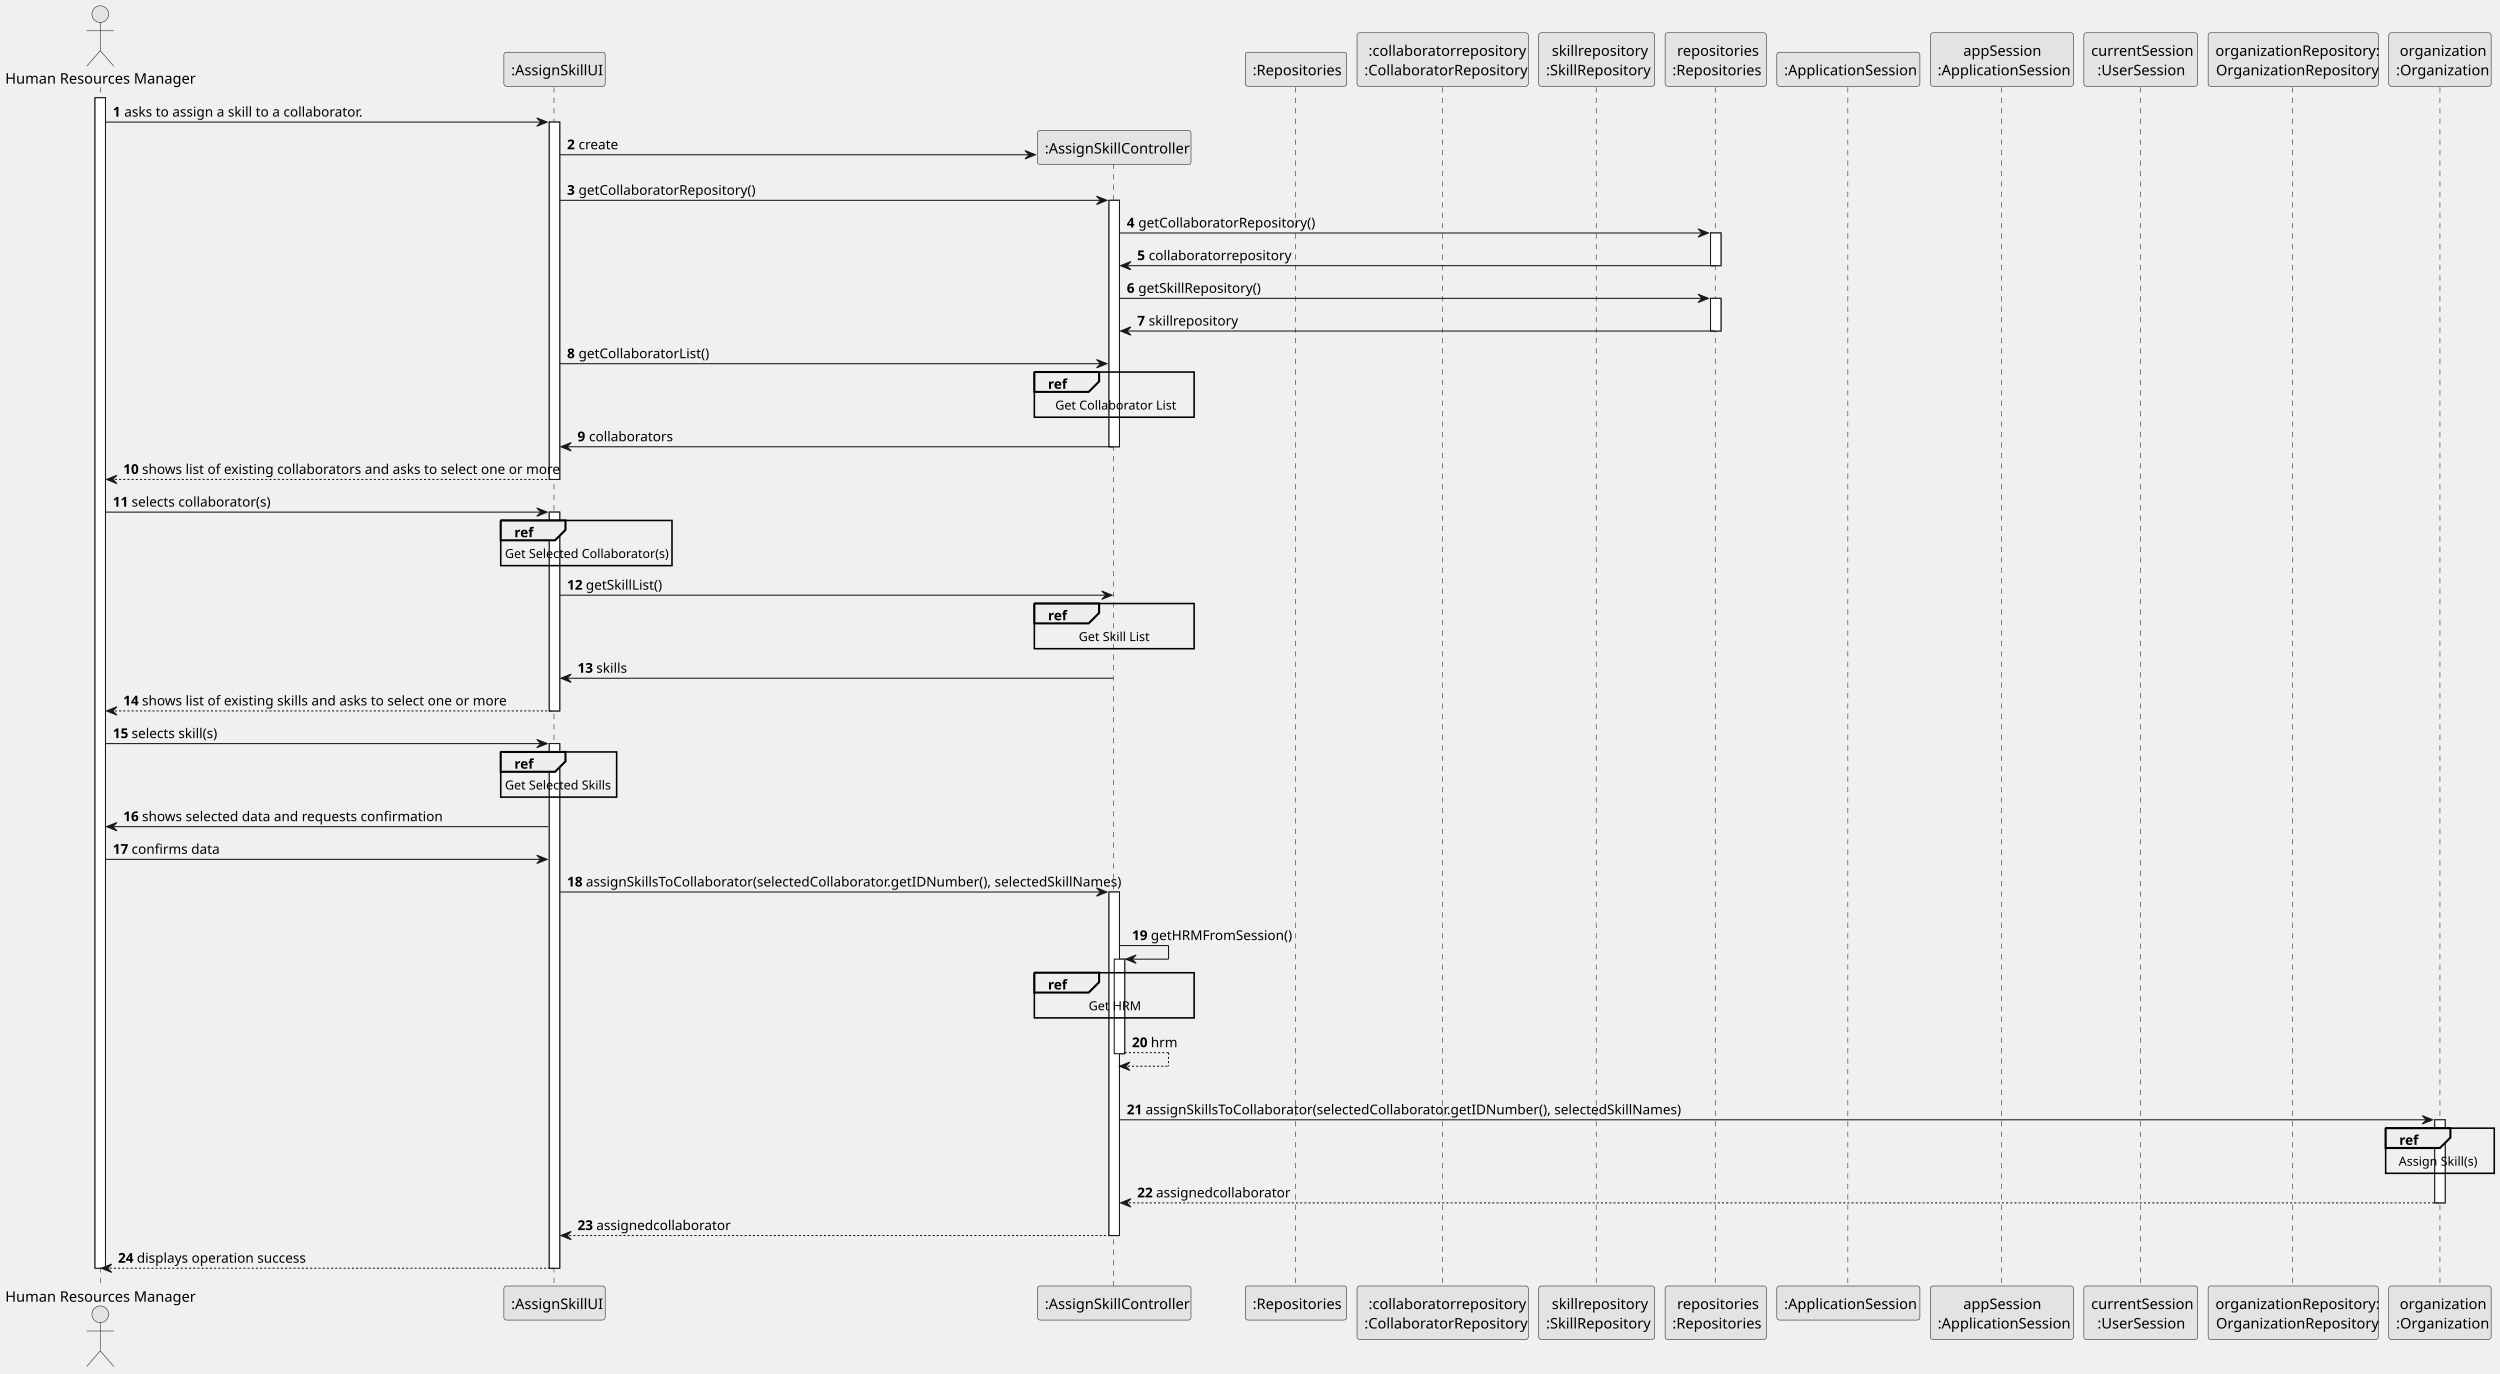
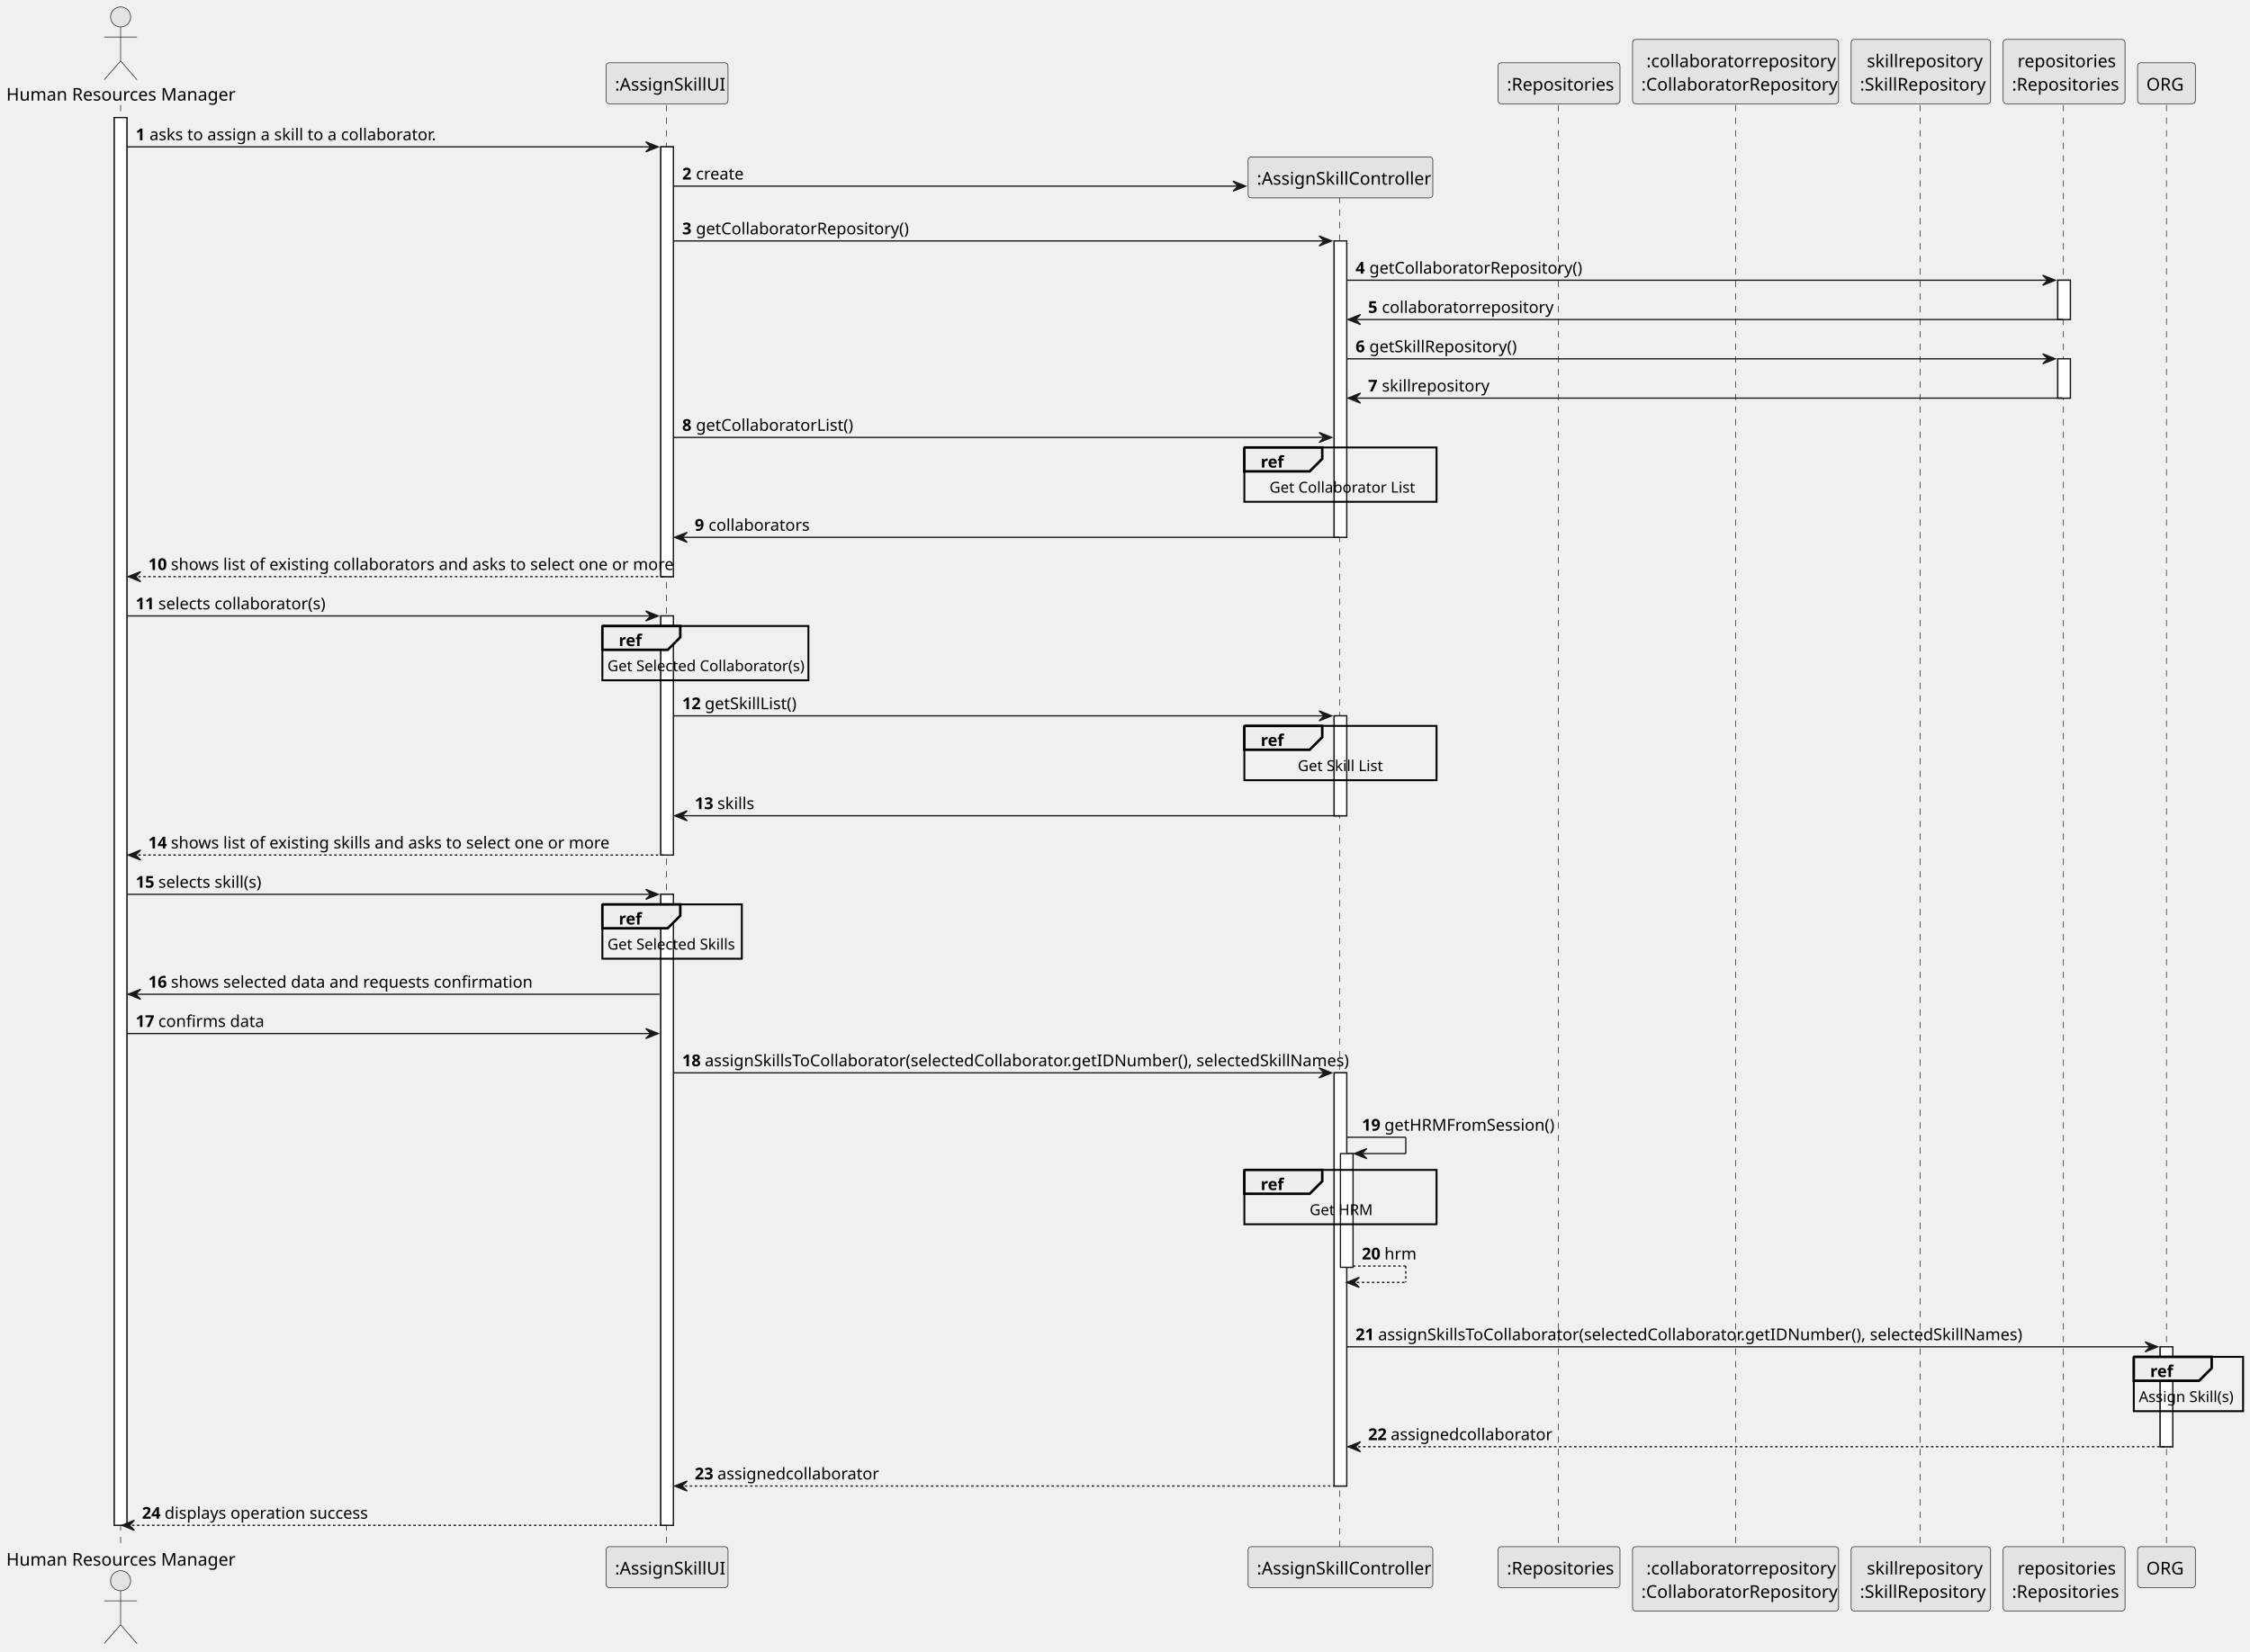
- <svg xmlns="http://www.w3.org/2000/svg" contentStyleType="text/css" height="1315px" preserveAspectRatio="none" style="width:2394px;height:1315px;background:#FFFFFF;" version="1.1" viewBox="0 0 2394 1315" width="2394px" zoomAndPan="magnify">
+ <svg xmlns="http://www.w3.org/2000/svg" contentStyleType="text/css" height="1315px" preserveAspectRatio="none" style="width:1791px;height:1315px;background:#FFFFFF;" version="1.1" viewBox="0 0 1791 1315" width="1791px" zoomAndPan="magnify">
  <defs />
  <g>
    <rect fill="#FFFFFF" height="1120.826" style="stroke:#181818;stroke-width:1.0;" width="10" x="91" y="93.621" />
    <rect fill="#FFFFFF" height="342.201" style="stroke:#181818;stroke-width:1.0;" width="10" x="526" y="116.912" />
    <rect fill="#FFFFFF" height="190.377" style="stroke:#181818;stroke-width:1.0;" width="10" x="526" y="490.404" />
    <rect fill="#FFFFFF" height="502.375" style="stroke:#181818;stroke-width:1.0;" width="10" x="526" y="712.072" />
    <rect fill="#FFFFFF" height="235.998" style="stroke:#181818;stroke-width:1.0;" width="10" x="1062" y="191.824" />
+     <rect fill="#FFFFFF" height="79.543" style="stroke:#181818;stroke-width:1.0;" width="10" x="1062" y="569.947" />
    <rect fill="#FFFFFF" height="328.959" style="stroke:#181818;stroke-width:1.0;" width="10" x="1062" y="854.197" />
    <rect fill="#FFFFFF" height="90.543" style="stroke:#181818;stroke-width:1.0;" width="10" x="1067" y="918.488" />
    <rect fill="#FFFFFF" height="31.291" style="stroke:#181818;stroke-width:1.0;" width="10" x="1638" y="223.115" />
    <rect fill="#FFFFFF" height="31.291" style="stroke:#181818;stroke-width:1.0;" width="10" x="1638" y="285.697" />
-     <rect fill="#FFFFFF" height="79.543" style="stroke:#181818;stroke-width:1.0;" width="10" x="2331.5" y="1072.322" />
+     <rect fill="#FFFFFF" height="79.543" style="stroke:#181818;stroke-width:1.0;" width="10" x="1719.5" y="1072.322" />
    <line style="stroke:#181818;stroke-width:0.5;stroke-dasharray:5.0,5.0;" x1="96" x2="96" y1="83.621" y2="1232.447" />
    <line style="stroke:#181818;stroke-width:0.5;stroke-dasharray:5.0,5.0;" x1="530.5" x2="530.5" y1="83.621" y2="1232.447" />
    <line style="stroke:#181818;stroke-width:0.5;stroke-dasharray:5.0,5.0;" x1="1066.5" x2="1066.5" y1="156.723" y2="1232.447" />
    <line style="stroke:#181818;stroke-width:0.5;stroke-dasharray:5.0,5.0;" x1="1240.5" x2="1240.5" y1="83.621" y2="1232.447" />
    <line style="stroke:#181818;stroke-width:0.5;stroke-dasharray:5.0,5.0;" x1="1381.5" x2="1381.5" y1="83.621" y2="1232.447" />
    <line style="stroke:#181818;stroke-width:0.5;stroke-dasharray:5.0,5.0;" x1="1528.5" x2="1528.5" y1="83.621" y2="1232.447" />
    <line style="stroke:#181818;stroke-width:0.5;stroke-dasharray:5.0,5.0;" x1="1642.5" x2="1642.5" y1="83.621" y2="1232.447" />
-     <line style="stroke:#181818;stroke-width:0.5;stroke-dasharray:5.0,5.0;" x1="1769.5" x2="1769.5" y1="83.621" y2="1232.447" />
-     <line style="stroke:#181818;stroke-width:0.5;stroke-dasharray:5.0,5.0;" x1="1916.5" x2="1916.5" y1="83.621" y2="1232.447" />
-     <line style="stroke:#181818;stroke-width:0.5;stroke-dasharray:5.0,5.0;" x1="2049.5" x2="2049.5" y1="83.621" y2="1232.447" />
-     <line style="stroke:#181818;stroke-width:0.5;stroke-dasharray:5.0,5.0;" x1="2195.5" x2="2195.5" y1="83.621" y2="1232.447" />
-     <line style="stroke:#181818;stroke-width:0.5;stroke-dasharray:5.0,5.0;" x1="2336.5" x2="2336.5" y1="83.621" y2="1232.447" />
+     <line style="stroke:#181818;stroke-width:0.5;stroke-dasharray:5.0,5.0;" x1="1724.5" x2="1724.5" y1="83.621" y2="1232.447" />
    <text fill="#000000" font-family="sans-serif" font-size="14" lengthAdjust="spacing" textLength="176" x="5" y="80.107">Human Resources Manager</text>
    <ellipse cx="96" cy="13.5" fill="#E3E3E3" rx="8" ry="8" style="stroke:#181818;stroke-width:0.5;" />
    <path d="M96,21.5 L96,48.5 M83,29.5 L109,29.5 M96,48.5 L83,63.5 M96,48.5 L109,63.5 " fill="none" style="stroke:#181818;stroke-width:0.5;" />
    <text fill="#000000" font-family="sans-serif" font-size="14" lengthAdjust="spacing" textLength="176" x="5" y="1246.555">Human Resources Manager</text>
    <ellipse cx="96" cy="1258.568" fill="#E3E3E3" rx="8" ry="8" style="stroke:#181818;stroke-width:0.5;" />
    <path d="M96,1266.568 L96,1293.568 M83,1274.568 L109,1274.568 M96,1293.568 L83,1308.568 M96,1293.568 L109,1308.568 " fill="none" style="stroke:#181818;stroke-width:0.5;" />
    <rect fill="#E3E3E3" height="32.621" rx="2.5" ry="2.5" style="stroke:#181818;stroke-width:0.5;" width="97" x="482.5" y="50" />
    <text fill="#000000" font-family="sans-serif" font-size="14" lengthAdjust="spacing" textLength="83" x="489.5" y="72.107">:AssignSkillUI</text>
    <rect fill="#E3E3E3" height="32.621" rx="2.5" ry="2.5" style="stroke:#181818;stroke-width:0.5;" width="97" x="482.5" y="1231.447" />
    <text fill="#000000" font-family="sans-serif" font-size="14" lengthAdjust="spacing" textLength="83" x="489.5" y="1253.555">:AssignSkillUI</text>
    <rect fill="#E3E3E3" height="32.621" rx="2.5" ry="2.5" style="stroke:#181818;stroke-width:0.5;" width="147" x="993.5" y="1231.447" />
    <text fill="#000000" font-family="sans-serif" font-size="14" lengthAdjust="spacing" textLength="133" x="1000.5" y="1253.555">:AssignSkillController</text>
    <rect fill="#E3E3E3" height="32.621" rx="2.5" ry="2.5" style="stroke:#181818;stroke-width:0.5;" width="97" x="1192.5" y="50" />
    <text fill="#000000" font-family="sans-serif" font-size="14" lengthAdjust="spacing" textLength="83" x="1199.5" y="72.107">:Repositories</text>
    <rect fill="#E3E3E3" height="32.621" rx="2.5" ry="2.5" style="stroke:#181818;stroke-width:0.5;" width="97" x="1192.5" y="1231.447" />
    <text fill="#000000" font-family="sans-serif" font-size="14" lengthAdjust="spacing" textLength="83" x="1199.5" y="1253.555">:Repositories</text>
    <rect fill="#E3E3E3" height="51.242" rx="2.5" ry="2.5" style="stroke:#181818;stroke-width:0.5;" width="164" x="1299.5" y="31.379" />
    <text fill="#000000" font-family="sans-serif" font-size="14" lengthAdjust="spacing" textLength="142" x="1310.5" y="53.486">:collaboratorrepository</text>
    <text fill="#000000" font-family="sans-serif" font-size="14" lengthAdjust="spacing" textLength="150" x="1306.5" y="72.107">:CollaboratorRepository</text>
    <rect fill="#E3E3E3" height="51.242" rx="2.5" ry="2.5" style="stroke:#181818;stroke-width:0.5;" width="164" x="1299.5" y="1231.447" />
    <text fill="#000000" font-family="sans-serif" font-size="14" lengthAdjust="spacing" textLength="142" x="1310.5" y="1253.555">:collaboratorrepository</text>
    <text fill="#000000" font-family="sans-serif" font-size="14" lengthAdjust="spacing" textLength="150" x="1306.5" y="1272.176">:CollaboratorRepository</text>
    <rect fill="#E3E3E3" height="51.242" rx="2.5" ry="2.5" style="stroke:#181818;stroke-width:0.5;" width="111" x="1473.5" y="31.379" />
    <text fill="#000000" font-family="sans-serif" font-size="14" lengthAdjust="spacing" textLength="86" x="1486" y="53.486">skillrepository</text>
    <text fill="#000000" font-family="sans-serif" font-size="14" lengthAdjust="spacing" textLength="97" x="1480.5" y="72.107">:SkillRepository</text>
    <rect fill="#E3E3E3" height="51.242" rx="2.5" ry="2.5" style="stroke:#181818;stroke-width:0.5;" width="111" x="1473.5" y="1231.447" />
    <text fill="#000000" font-family="sans-serif" font-size="14" lengthAdjust="spacing" textLength="86" x="1486" y="1253.555">skillrepository</text>
    <text fill="#000000" font-family="sans-serif" font-size="14" lengthAdjust="spacing" textLength="97" x="1480.5" y="1272.176">:SkillRepository</text>
    <rect fill="#E3E3E3" height="51.242" rx="2.5" ry="2.5" style="stroke:#181818;stroke-width:0.5;" width="97" x="1594.5" y="31.379" />
    <text fill="#000000" font-family="sans-serif" font-size="14" lengthAdjust="spacing" textLength="74" x="1606" y="53.486">repositories</text>
    <text fill="#000000" font-family="sans-serif" font-size="14" lengthAdjust="spacing" textLength="83" x="1601.5" y="72.107">:Repositories</text>
    <rect fill="#E3E3E3" height="51.242" rx="2.5" ry="2.5" style="stroke:#181818;stroke-width:0.5;" width="97" x="1594.5" y="1231.447" />
    <text fill="#000000" font-family="sans-serif" font-size="14" lengthAdjust="spacing" textLength="74" x="1606" y="1253.555">repositories</text>
    <text fill="#000000" font-family="sans-serif" font-size="14" lengthAdjust="spacing" textLength="83" x="1601.5" y="1272.176">:Repositories</text>
-     <rect fill="#E3E3E3" height="32.621" rx="2.5" ry="2.5" style="stroke:#181818;stroke-width:0.5;" width="137" x="1701.5" y="50" />
-     <text fill="#000000" font-family="sans-serif" font-size="14" lengthAdjust="spacing" textLength="123" x="1708.5" y="72.107">:ApplicationSession</text>
-     <rect fill="#E3E3E3" height="32.621" rx="2.5" ry="2.5" style="stroke:#181818;stroke-width:0.5;" width="137" x="1701.5" y="1231.447" />
-     <text fill="#000000" font-family="sans-serif" font-size="14" lengthAdjust="spacing" textLength="123" x="1708.5" y="1253.555">:ApplicationSession</text>
-     <rect fill="#E3E3E3" height="51.242" rx="2.5" ry="2.5" style="stroke:#181818;stroke-width:0.5;" width="137" x="1848.5" y="31.379" />
-     <text fill="#000000" font-family="sans-serif" font-size="14" lengthAdjust="spacing" textLength="74" x="1880" y="53.486">appSession</text>
-     <text fill="#000000" font-family="sans-serif" font-size="14" lengthAdjust="spacing" textLength="123" x="1855.5" y="72.107">:ApplicationSession</text>
-     <rect fill="#E3E3E3" height="51.242" rx="2.5" ry="2.5" style="stroke:#181818;stroke-width:0.5;" width="137" x="1848.5" y="1231.447" />
-     <text fill="#000000" font-family="sans-serif" font-size="14" lengthAdjust="spacing" textLength="74" x="1880" y="1253.555">appSession</text>
-     <text fill="#000000" font-family="sans-serif" font-size="14" lengthAdjust="spacing" textLength="123" x="1855.5" y="1272.176">:ApplicationSession</text>
-     <rect fill="#E3E3E3" height="51.242" rx="2.5" ry="2.5" style="stroke:#181818;stroke-width:0.5;" width="109" x="1995.5" y="31.379" />
-     <text fill="#000000" font-family="sans-serif" font-size="14" lengthAdjust="spacing" textLength="95" x="2002.5" y="53.486">currentSession</text>
-     <text fill="#000000" font-family="sans-serif" font-size="14" lengthAdjust="spacing" textLength="83" x="2008.5" y="72.107">:UserSession</text>
-     <rect fill="#E3E3E3" height="51.242" rx="2.5" ry="2.5" style="stroke:#181818;stroke-width:0.5;" width="109" x="1995.5" y="1231.447" />
-     <text fill="#000000" font-family="sans-serif" font-size="14" lengthAdjust="spacing" textLength="95" x="2002.5" y="1253.555">currentSession</text>
-     <text fill="#000000" font-family="sans-serif" font-size="14" lengthAdjust="spacing" textLength="83" x="2008.5" y="1272.176">:UserSession</text>
-     <rect fill="#E3E3E3" height="51.242" rx="2.5" ry="2.5" style="stroke:#181818;stroke-width:0.5;" width="163" x="2114.5" y="31.379" />
-     <text fill="#000000" font-family="sans-serif" font-size="14" lengthAdjust="spacing" textLength="149" x="2121.5" y="53.486">organizationRepository:</text>
-     <text fill="#000000" font-family="sans-serif" font-size="14" lengthAdjust="spacing" textLength="148" x="2122" y="72.107">OrganizationRepository</text>
-     <rect fill="#E3E3E3" height="51.242" rx="2.5" ry="2.5" style="stroke:#181818;stroke-width:0.5;" width="163" x="2114.5" y="1231.447" />
-     <text fill="#000000" font-family="sans-serif" font-size="14" lengthAdjust="spacing" textLength="149" x="2121.5" y="1253.555">organizationRepository:</text>
-     <text fill="#000000" font-family="sans-serif" font-size="14" lengthAdjust="spacing" textLength="148" x="2122" y="1272.176">OrganizationRepository</text>
-     <rect fill="#E3E3E3" height="51.242" rx="2.5" ry="2.5" style="stroke:#181818;stroke-width:0.5;" width="98" x="2287.5" y="31.379" />
-     <text fill="#000000" font-family="sans-serif" font-size="14" lengthAdjust="spacing" textLength="77" x="2298" y="53.486">organization</text>
-     <text fill="#000000" font-family="sans-serif" font-size="14" lengthAdjust="spacing" textLength="84" x="2294.5" y="72.107">:Organization</text>
-     <rect fill="#E3E3E3" height="51.242" rx="2.5" ry="2.5" style="stroke:#181818;stroke-width:0.5;" width="98" x="2287.5" y="1231.447" />
-     <text fill="#000000" font-family="sans-serif" font-size="14" lengthAdjust="spacing" textLength="77" x="2298" y="1253.555">organization</text>
-     <text fill="#000000" font-family="sans-serif" font-size="14" lengthAdjust="spacing" textLength="84" x="2294.5" y="1272.176">:Organization</text>
+     <rect fill="#E3E3E3" height="32.621" rx="2.5" ry="2.5" style="stroke:#181818;stroke-width:0.5;" width="46" x="1701.5" y="50" />
+     <text fill="#000000" font-family="sans-serif" font-size="14" lengthAdjust="spacing" textLength="32" x="1708.5" y="72.107">ORG</text>
+     <rect fill="#E3E3E3" height="32.621" rx="2.5" ry="2.5" style="stroke:#181818;stroke-width:0.5;" width="46" x="1701.5" y="1231.447" />
+     <text fill="#000000" font-family="sans-serif" font-size="14" lengthAdjust="spacing" textLength="32" x="1708.5" y="1253.555">ORG</text>
    <rect fill="#FFFFFF" height="1120.826" style="stroke:#181818;stroke-width:1.0;" width="10" x="91" y="93.621" />
    <rect fill="#FFFFFF" height="342.201" style="stroke:#181818;stroke-width:1.0;" width="10" x="526" y="116.912" />
    <rect fill="#FFFFFF" height="190.377" style="stroke:#181818;stroke-width:1.0;" width="10" x="526" y="490.404" />
    <rect fill="#FFFFFF" height="502.375" style="stroke:#181818;stroke-width:1.0;" width="10" x="526" y="712.072" />
    <rect fill="#FFFFFF" height="235.998" style="stroke:#181818;stroke-width:1.0;" width="10" x="1062" y="191.824" />
+     <rect fill="#FFFFFF" height="79.543" style="stroke:#181818;stroke-width:1.0;" width="10" x="1062" y="569.947" />
    <rect fill="#FFFFFF" height="328.959" style="stroke:#181818;stroke-width:1.0;" width="10" x="1062" y="854.197" />
    <rect fill="#FFFFFF" height="90.543" style="stroke:#181818;stroke-width:1.0;" width="10" x="1067" y="918.488" />
    <rect fill="#FFFFFF" height="31.291" style="stroke:#181818;stroke-width:1.0;" width="10" x="1638" y="223.115" />
    <rect fill="#FFFFFF" height="31.291" style="stroke:#181818;stroke-width:1.0;" width="10" x="1638" y="285.697" />
-     <rect fill="#FFFFFF" height="79.543" style="stroke:#181818;stroke-width:1.0;" width="10" x="2331.5" y="1072.322" />
+     <rect fill="#FFFFFF" height="79.543" style="stroke:#181818;stroke-width:1.0;" width="10" x="1719.5" y="1072.322" />
    <polygon fill="#181818" points="514,112.912,524,116.912,514,120.912,518,116.912" style="stroke:#181818;stroke-width:1.0;" />
    <line style="stroke:#181818;stroke-width:1.0;" x1="101" x2="520" y1="116.912" y2="116.912" />
    <text fill="#000000" font-family="sans-serif" font-size="13" font-weight="bold" lengthAdjust="spacing" textLength="7" x="108" y="111.649">1</text>
    <text fill="#000000" font-family="sans-serif" font-size="13" lengthAdjust="spacing" textLength="224" x="119" y="111.649">asks to assign a skill to a collaborator.</text>
    <polygon fill="#181818" points="981.5,144.203,991.5,148.203,981.5,152.203,985.5,148.203" style="stroke:#181818;stroke-width:1.0;" />
    <line style="stroke:#181818;stroke-width:1.0;" x1="536" x2="987.5" y1="148.203" y2="148.203" />
    <text fill="#000000" font-family="sans-serif" font-size="13" font-weight="bold" lengthAdjust="spacing" textLength="7" x="543" y="142.94">2</text>
    <text fill="#000000" font-family="sans-serif" font-size="13" lengthAdjust="spacing" textLength="36" x="554" y="142.94">create</text>
    <rect fill="#E3E3E3" height="32.621" rx="2.5" ry="2.5" style="stroke:#181818;stroke-width:0.5;" width="147" x="993.5" y="124.912" />
    <text fill="#000000" font-family="sans-serif" font-size="14" lengthAdjust="spacing" textLength="133" x="1000.5" y="147.019">:AssignSkillController</text>
    <polygon fill="#181818" points="1050,187.824,1060,191.824,1050,195.824,1054,191.824" style="stroke:#181818;stroke-width:1.0;" />
    <line style="stroke:#181818;stroke-width:1.0;" x1="536" x2="1056" y1="191.824" y2="191.824" />
    <text fill="#000000" font-family="sans-serif" font-size="13" font-weight="bold" lengthAdjust="spacing" textLength="7" x="543" y="186.561">3</text>
    <text fill="#000000" font-family="sans-serif" font-size="13" lengthAdjust="spacing" textLength="157" x="554" y="186.561">getCollaboratorRepository()</text>
    <polygon fill="#181818" points="1626,219.115,1636,223.115,1626,227.115,1630,223.115" style="stroke:#181818;stroke-width:1.0;" />
    <line style="stroke:#181818;stroke-width:1.0;" x1="1072" x2="1632" y1="223.115" y2="223.115" />
    <text fill="#000000" font-family="sans-serif" font-size="13" font-weight="bold" lengthAdjust="spacing" textLength="7" x="1079" y="217.852">4</text>
    <text fill="#000000" font-family="sans-serif" font-size="13" lengthAdjust="spacing" textLength="157" x="1090" y="217.852">getCollaboratorRepository()</text>
    <polygon fill="#181818" points="1083,250.406,1073,254.406,1083,258.406,1079,254.406" style="stroke:#181818;stroke-width:1.0;" />
    <line style="stroke:#181818;stroke-width:1.0;" x1="1077" x2="1642" y1="254.406" y2="254.406" />
    <text fill="#000000" font-family="sans-serif" font-size="13" font-weight="bold" lengthAdjust="spacing" textLength="7" x="1089" y="249.144">5</text>
    <text fill="#000000" font-family="sans-serif" font-size="13" lengthAdjust="spacing" textLength="124" x="1100" y="249.144">collaboratorrepository</text>
    <polygon fill="#181818" points="1626,281.697,1636,285.697,1626,289.697,1630,285.697" style="stroke:#181818;stroke-width:1.0;" />
    <line style="stroke:#181818;stroke-width:1.0;" x1="1072" x2="1632" y1="285.697" y2="285.697" />
    <text fill="#000000" font-family="sans-serif" font-size="13" font-weight="bold" lengthAdjust="spacing" textLength="7" x="1079" y="280.435">6</text>
    <text fill="#000000" font-family="sans-serif" font-size="13" lengthAdjust="spacing" textLength="113" x="1090" y="280.435">getSkillRepository()</text>
    <polygon fill="#181818" points="1083,312.988,1073,316.988,1083,320.988,1079,316.988" style="stroke:#181818;stroke-width:1.0;" />
    <line style="stroke:#181818;stroke-width:1.0;" x1="1077" x2="1642" y1="316.988" y2="316.988" />
    <text fill="#000000" font-family="sans-serif" font-size="13" font-weight="bold" lengthAdjust="spacing" textLength="7" x="1089" y="311.726">7</text>
    <text fill="#000000" font-family="sans-serif" font-size="13" lengthAdjust="spacing" textLength="80" x="1100" y="311.726">skillrepository</text>
    <polygon fill="#181818" points="1050,344.279,1060,348.279,1050,352.279,1054,348.279" style="stroke:#181818;stroke-width:1.0;" />
    <line style="stroke:#181818;stroke-width:1.0;" x1="536" x2="1056" y1="348.279" y2="348.279" />
    <text fill="#000000" font-family="sans-serif" font-size="13" font-weight="bold" lengthAdjust="spacing" textLength="7" x="543" y="343.017">8</text>
    <text fill="#000000" font-family="sans-serif" font-size="13" lengthAdjust="spacing" textLength="116" x="554" y="343.017">getCollaboratorList()</text>
    <rect fill="none" height="43.252" style="stroke:#000000;stroke-width:1.5;" width="153" x="990.5" y="356.279" />
    <path d="M990.5,356.279 L1052.5,356.279 L1052.5,365.279 L1042.5,375.279 L990.5,375.279 L990.5,356.279 " fill="#EEEEEE" style="stroke:#000000;stroke-width:2.0;" />
    <text fill="#000000" font-family="sans-serif" font-size="13" font-weight="bold" lengthAdjust="spacing" textLength="17" x="1003.5" y="372.308">ref</text>
    <text fill="#000000" font-family="sans-serif" font-size="12" lengthAdjust="spacing" textLength="113" x="1010.5" y="392.228">Get Collaborator List</text>
    <polygon fill="#181818" points="547,423.822,537,427.822,547,431.822,543,427.822" style="stroke:#181818;stroke-width:1.0;" />
    <line style="stroke:#181818;stroke-width:1.0;" x1="541" x2="1066" y1="427.822" y2="427.822" />
    <text fill="#000000" font-family="sans-serif" font-size="13" font-weight="bold" lengthAdjust="spacing" textLength="7" x="553" y="422.56">9</text>
    <text fill="#000000" font-family="sans-serif" font-size="13" lengthAdjust="spacing" textLength="74" x="564" y="422.56">collaborators</text>
    <polygon fill="#181818" points="112,455.113,102,459.113,112,463.113,108,459.113" style="stroke:#181818;stroke-width:1.0;" />
    <line style="stroke:#181818;stroke-width:1.0;stroke-dasharray:2.0,2.0;" x1="106" x2="530" y1="459.113" y2="459.113" />
    <text fill="#000000" font-family="sans-serif" font-size="13" font-weight="bold" lengthAdjust="spacing" textLength="14" x="118" y="453.851">10</text>
    <text fill="#000000" font-family="sans-serif" font-size="13" lengthAdjust="spacing" textLength="383" x="136" y="453.851">shows list of existing collaborators and asks to select one or more</text>
    <polygon fill="#181818" points="514,486.404,524,490.404,514,494.404,518,490.404" style="stroke:#181818;stroke-width:1.0;" />
    <line style="stroke:#181818;stroke-width:1.0;" x1="101" x2="520" y1="490.404" y2="490.404" />
    <text fill="#000000" font-family="sans-serif" font-size="13" font-weight="bold" lengthAdjust="spacing" textLength="14" x="108" y="485.142">11</text>
    <text fill="#000000" font-family="sans-serif" font-size="13" lengthAdjust="spacing" textLength="128" x="126" y="485.142">selects collaborator(s)</text>
    <rect fill="none" height="43.252" style="stroke:#000000;stroke-width:1.5;" width="164" x="479.5" y="498.404" />
    <path d="M479.5,498.404 L541.5,498.404 L541.5,507.404 L531.5,517.404 L479.5,517.404 L479.5,498.404 " fill="#EEEEEE" style="stroke:#000000;stroke-width:2.0;" />
    <text fill="#000000" font-family="sans-serif" font-size="13" font-weight="bold" lengthAdjust="spacing" textLength="17" x="492.5" y="514.433">ref</text>
    <text fill="#000000" font-family="sans-serif" font-size="12" lengthAdjust="spacing" textLength="156" x="483.5" y="534.354">Get Selected Collaborator(s)</text>
-     <polygon fill="#181818" points="1055,565.947,1065,569.947,1055,573.947,1059,569.947" style="stroke:#181818;stroke-width:1.0;" />
-     <line style="stroke:#181818;stroke-width:1.0;" x1="536" x2="1061" y1="569.947" y2="569.947" />
+     <polygon fill="#181818" points="1050,565.947,1060,569.947,1050,573.947,1054,569.947" style="stroke:#181818;stroke-width:1.0;" />
+     <line style="stroke:#181818;stroke-width:1.0;" x1="536" x2="1056" y1="569.947" y2="569.947" />
    <text fill="#000000" font-family="sans-serif" font-size="13" font-weight="bold" lengthAdjust="spacing" textLength="14" x="543" y="564.685">12</text>
    <text fill="#000000" font-family="sans-serif" font-size="13" lengthAdjust="spacing" textLength="72" x="561" y="564.685">getSkillList()</text>
    <rect fill="none" height="43.252" style="stroke:#000000;stroke-width:1.5;" width="153" x="990.5" y="577.947" />
    <path d="M990.5,577.947 L1052.5,577.947 L1052.5,586.947 L1042.5,596.947 L990.5,596.947 L990.5,577.947 " fill="#EEEEEE" style="stroke:#000000;stroke-width:2.0;" />
    <text fill="#000000" font-family="sans-serif" font-size="13" font-weight="bold" lengthAdjust="spacing" textLength="17" x="1003.5" y="593.976">ref</text>
    <text fill="#000000" font-family="sans-serif" font-size="12" lengthAdjust="spacing" textLength="68" x="1033" y="613.896">Get Skill List</text>
    <polygon fill="#181818" points="547,645.49,537,649.49,547,653.49,543,649.49" style="stroke:#181818;stroke-width:1.0;" />
    <line style="stroke:#181818;stroke-width:1.0;" x1="541" x2="1066" y1="649.49" y2="649.49" />
    <text fill="#000000" font-family="sans-serif" font-size="13" font-weight="bold" lengthAdjust="spacing" textLength="14" x="553" y="644.227">13</text>
    <text fill="#000000" font-family="sans-serif" font-size="13" lengthAdjust="spacing" textLength="30" x="571" y="644.227">skills</text>
    <polygon fill="#181818" points="112,676.781,102,680.781,112,684.781,108,680.781" style="stroke:#181818;stroke-width:1.0;" />
    <line style="stroke:#181818;stroke-width:1.0;stroke-dasharray:2.0,2.0;" x1="106" x2="530" y1="680.781" y2="680.781" />
    <text fill="#000000" font-family="sans-serif" font-size="13" font-weight="bold" lengthAdjust="spacing" textLength="14" x="118" y="675.519">14</text>
    <text fill="#000000" font-family="sans-serif" font-size="13" lengthAdjust="spacing" textLength="339" x="136" y="675.519">shows list of existing skills and asks to select one or more</text>
    <polygon fill="#181818" points="514,708.072,524,712.072,514,716.072,518,712.072" style="stroke:#181818;stroke-width:1.0;" />
    <line style="stroke:#181818;stroke-width:1.0;" x1="101" x2="520" y1="712.072" y2="712.072" />
    <text fill="#000000" font-family="sans-serif" font-size="13" font-weight="bold" lengthAdjust="spacing" textLength="14" x="108" y="706.81">15</text>
    <text fill="#000000" font-family="sans-serif" font-size="13" lengthAdjust="spacing" textLength="84" x="126" y="706.81">selects skill(s)</text>
    <rect fill="none" height="43.252" style="stroke:#000000;stroke-width:1.5;" width="111" x="479.5" y="720.072" />
    <path d="M479.5,720.072 L541.5,720.072 L541.5,729.072 L531.5,739.072 L479.5,739.072 L479.5,720.072 " fill="#EEEEEE" style="stroke:#000000;stroke-width:2.0;" />
    <text fill="#000000" font-family="sans-serif" font-size="13" font-weight="bold" lengthAdjust="spacing" textLength="17" x="492.5" y="736.101">ref</text>
    <text fill="#000000" font-family="sans-serif" font-size="12" lengthAdjust="spacing" textLength="103" x="483.5" y="756.021">Get Selected Skills</text>
    <polygon fill="#181818" points="112,787.615,102,791.615,112,795.615,108,791.615" style="stroke:#181818;stroke-width:1.0;" />
    <line style="stroke:#181818;stroke-width:1.0;" x1="106" x2="525" y1="791.615" y2="791.615" />
    <text fill="#000000" font-family="sans-serif" font-size="13" font-weight="bold" lengthAdjust="spacing" textLength="14" x="118" y="786.352">16</text>
    <text fill="#000000" font-family="sans-serif" font-size="13" lengthAdjust="spacing" textLength="272" x="136" y="786.352">shows selected data and requests confirmation</text>
    <polygon fill="#181818" points="514,818.906,524,822.906,514,826.906,518,822.906" style="stroke:#181818;stroke-width:1.0;" />
    <line style="stroke:#181818;stroke-width:1.0;" x1="101" x2="520" y1="822.906" y2="822.906" />
    <text fill="#000000" font-family="sans-serif" font-size="13" font-weight="bold" lengthAdjust="spacing" textLength="14" x="108" y="817.644">17</text>
    <text fill="#000000" font-family="sans-serif" font-size="13" lengthAdjust="spacing" textLength="78" x="126" y="817.644">confirms data</text>
    <polygon fill="#181818" points="1050,850.197,1060,854.197,1050,858.197,1054,854.197" style="stroke:#181818;stroke-width:1.0;" />
    <line style="stroke:#181818;stroke-width:1.0;" x1="536" x2="1056" y1="854.197" y2="854.197" />
    <text fill="#000000" font-family="sans-serif" font-size="13" font-weight="bold" lengthAdjust="spacing" textLength="14" x="543" y="848.935">18</text>
    <text fill="#000000" font-family="sans-serif" font-size="13" lengthAdjust="spacing" textLength="489" x="561" y="848.935">assignSkillsToCollaborator(selectedCollaborator.getIDNumber(), selectedSkillNames)</text>
    <line style="stroke:#181818;stroke-width:1.0;" x1="1072" x2="1119" y1="905.488" y2="905.488" />
    <line style="stroke:#181818;stroke-width:1.0;" x1="1119" x2="1119" y1="905.488" y2="918.488" />
    <line style="stroke:#181818;stroke-width:1.0;" x1="1078" x2="1119" y1="918.488" y2="918.488" />
    <polygon fill="#181818" points="1088,914.488,1078,918.488,1088,922.488,1084,918.488" style="stroke:#181818;stroke-width:1.0;" />
    <text fill="#000000" font-family="sans-serif" font-size="13" font-weight="bold" lengthAdjust="spacing" textLength="14" x="1084" y="900.226">19</text>
    <text fill="#000000" font-family="sans-serif" font-size="13" lengthAdjust="spacing" textLength="132" x="1102" y="900.226">getHRMFromSession()</text>
    <rect fill="none" height="43.252" style="stroke:#000000;stroke-width:1.5;" width="153" x="990.5" y="931.488" />
    <path d="M990.5,931.488 L1052.5,931.488 L1052.5,940.488 L1042.5,950.488 L990.5,950.488 L990.5,931.488 " fill="#EEEEEE" style="stroke:#000000;stroke-width:2.0;" />
    <text fill="#000000" font-family="sans-serif" font-size="13" font-weight="bold" lengthAdjust="spacing" textLength="17" x="1003.5" y="947.517">ref</text>
    <text fill="#000000" font-family="sans-serif" font-size="12" lengthAdjust="spacing" textLength="49" x="1042.5" y="967.438">Get HRM</text>
    <line style="stroke:#181818;stroke-width:1.0;stroke-dasharray:2.0,2.0;" x1="1077" x2="1119" y1="1008.031" y2="1008.031" />
    <line style="stroke:#181818;stroke-width:1.0;stroke-dasharray:2.0,2.0;" x1="1119" x2="1119" y1="1008.031" y2="1021.031" />
    <line style="stroke:#181818;stroke-width:1.0;stroke-dasharray:2.0,2.0;" x1="1072" x2="1119" y1="1021.031" y2="1021.031" />
    <polygon fill="#181818" points="1082,1017.031,1072,1021.031,1082,1025.031,1078,1021.031" style="stroke:#181818;stroke-width:1.0;" />
    <text fill="#000000" font-family="sans-serif" font-size="13" font-weight="bold" lengthAdjust="spacing" textLength="14" x="1084" y="1002.769">20</text>
    <text fill="#000000" font-family="sans-serif" font-size="13" lengthAdjust="spacing" textLength="22" x="1102" y="1002.769">hrm</text>
-     <polygon fill="#181818" points="2319.5,1068.322,2329.5,1072.322,2319.5,1076.322,2323.5,1072.322" style="stroke:#181818;stroke-width:1.0;" />
-     <line style="stroke:#181818;stroke-width:1.0;" x1="1072" x2="2325.5" y1="1072.322" y2="1072.322" />
+     <polygon fill="#181818" points="1707.5,1068.322,1717.5,1072.322,1707.5,1076.322,1711.5,1072.322" style="stroke:#181818;stroke-width:1.0;" />
+     <line style="stroke:#181818;stroke-width:1.0;" x1="1072" x2="1713.5" y1="1072.322" y2="1072.322" />
    <text fill="#000000" font-family="sans-serif" font-size="13" font-weight="bold" lengthAdjust="spacing" textLength="14" x="1079" y="1067.06">21</text>
    <text fill="#000000" font-family="sans-serif" font-size="13" lengthAdjust="spacing" textLength="489" x="1097" y="1067.06">assignSkillsToCollaborator(selectedCollaborator.getIDNumber(), selectedSkillNames)</text>
-     <rect fill="none" height="43.252" style="stroke:#000000;stroke-width:1.5;" width="104" x="2284.5" y="1080.322" />
-     <path d="M2284.5,1080.322 L2346.5,1080.322 L2346.5,1089.322 L2336.5,1099.322 L2284.5,1099.322 L2284.5,1080.322 " fill="#EEEEEE" style="stroke:#000000;stroke-width:2.0;" />
-     <text fill="#000000" font-family="sans-serif" font-size="13" font-weight="bold" lengthAdjust="spacing" textLength="17" x="2297.5" y="1096.351">ref</text>
-     <text fill="#000000" font-family="sans-serif" font-size="12" lengthAdjust="spacing" textLength="79" x="2297" y="1116.272">Assign Skill(s)</text>
+     <rect fill="none" height="43.252" style="stroke:#000000;stroke-width:1.5;" width="87" x="1698.5" y="1080.322" />
+     <path d="M1698.5,1080.322 L1760.5,1080.322 L1760.5,1089.322 L1750.5,1099.322 L1698.5,1099.322 L1698.5,1080.322 " fill="#EEEEEE" style="stroke:#000000;stroke-width:2.0;" />
+     <text fill="#000000" font-family="sans-serif" font-size="13" font-weight="bold" lengthAdjust="spacing" textLength="17" x="1711.5" y="1096.351">ref</text>
+     <text fill="#000000" font-family="sans-serif" font-size="12" lengthAdjust="spacing" textLength="79" x="1702.5" y="1116.272">Assign Skill(s)</text>
    <polygon fill="#181818" points="1083,1147.865,1073,1151.865,1083,1155.865,1079,1151.865" style="stroke:#181818;stroke-width:1.0;" />
-     <line style="stroke:#181818;stroke-width:1.0;stroke-dasharray:2.0,2.0;" x1="1077" x2="2335.5" y1="1151.865" y2="1151.865" />
+     <line style="stroke:#181818;stroke-width:1.0;stroke-dasharray:2.0,2.0;" x1="1077" x2="1723.5" y1="1151.865" y2="1151.865" />
    <text fill="#000000" font-family="sans-serif" font-size="13" font-weight="bold" lengthAdjust="spacing" textLength="14" x="1089" y="1146.602">22</text>
    <text fill="#000000" font-family="sans-serif" font-size="13" lengthAdjust="spacing" textLength="119" x="1107" y="1146.602">assignedcollaborator</text>
    <polygon fill="#181818" points="547,1179.156,537,1183.156,547,1187.156,543,1183.156" style="stroke:#181818;stroke-width:1.0;" />
    <line style="stroke:#181818;stroke-width:1.0;stroke-dasharray:2.0,2.0;" x1="541" x2="1066" y1="1183.156" y2="1183.156" />
    <text fill="#000000" font-family="sans-serif" font-size="13" font-weight="bold" lengthAdjust="spacing" textLength="14" x="553" y="1177.894">23</text>
    <text fill="#000000" font-family="sans-serif" font-size="13" lengthAdjust="spacing" textLength="119" x="571" y="1177.894">assignedcollaborator</text>
    <polygon fill="#181818" points="107,1210.447,97,1214.447,107,1218.447,103,1214.447" style="stroke:#181818;stroke-width:1.0;" />
    <line style="stroke:#181818;stroke-width:1.0;stroke-dasharray:2.0,2.0;" x1="101" x2="530" y1="1214.447" y2="1214.447" />
    <text fill="#000000" font-family="sans-serif" font-size="13" font-weight="bold" lengthAdjust="spacing" textLength="14" x="113" y="1209.185">24</text>
    <text fill="#000000" font-family="sans-serif" font-size="13" lengthAdjust="spacing" textLength="158" x="131" y="1209.185">displays operation success</text>
  </g>
</svg>
